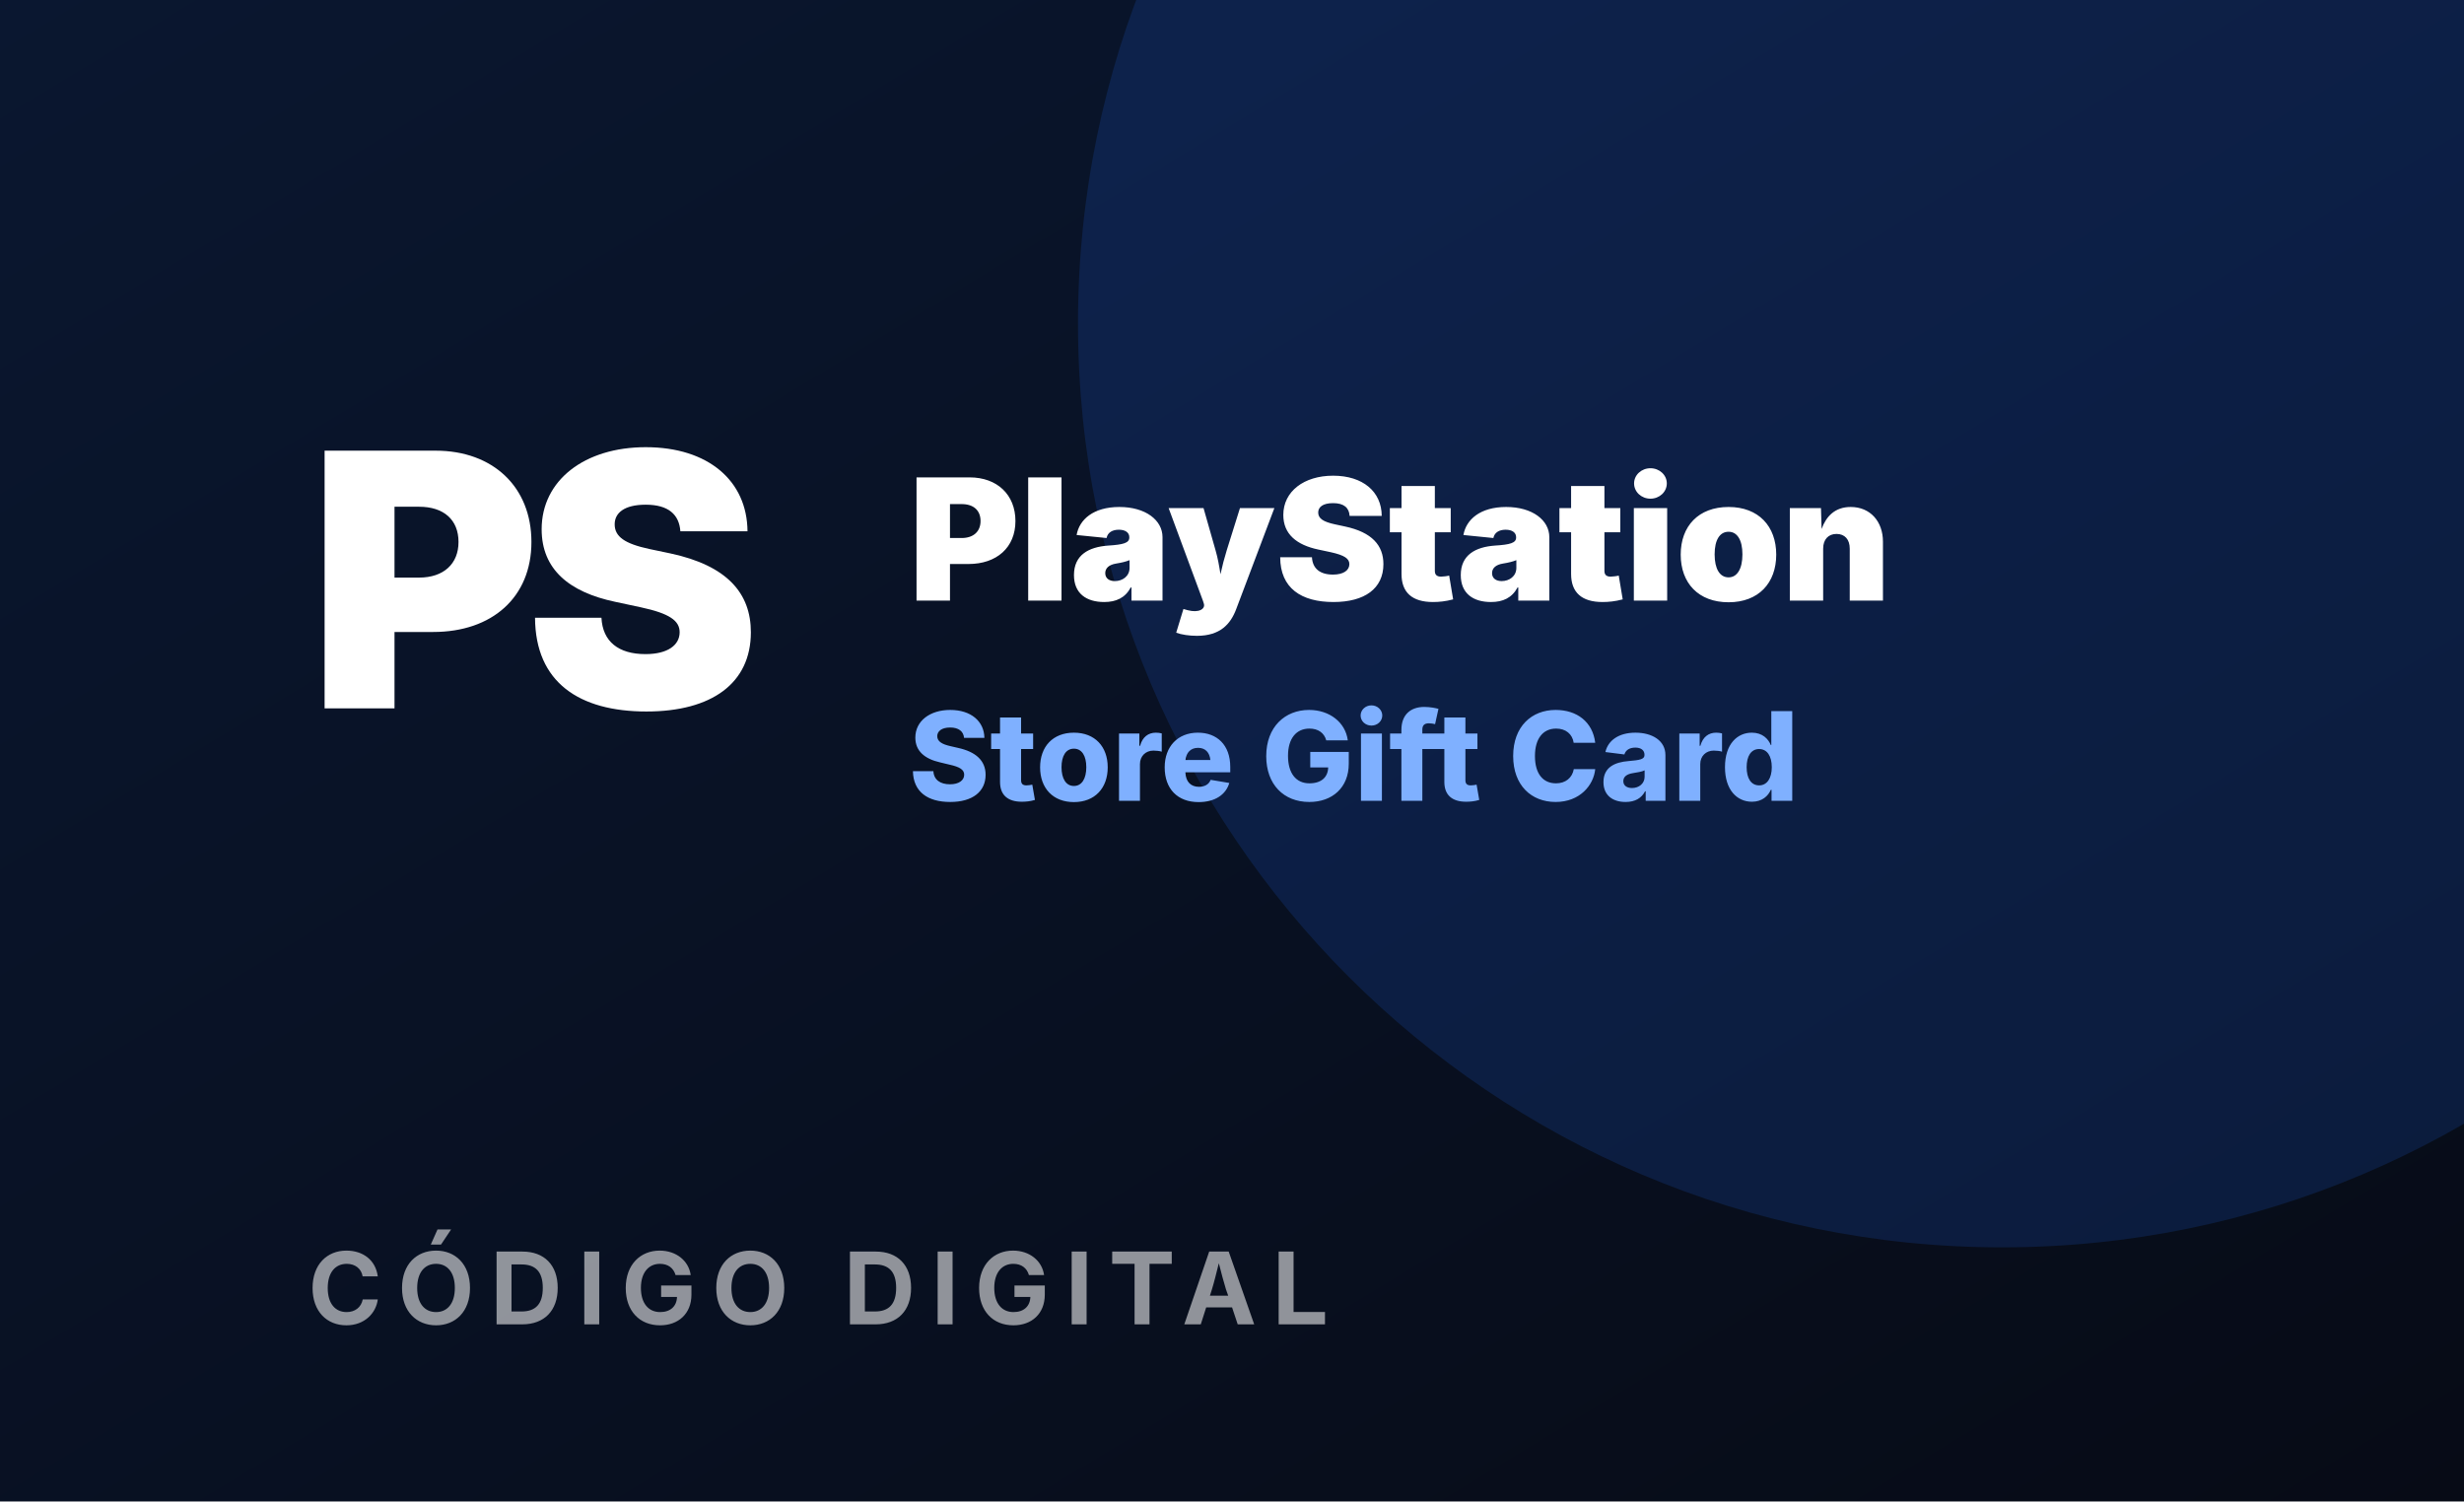
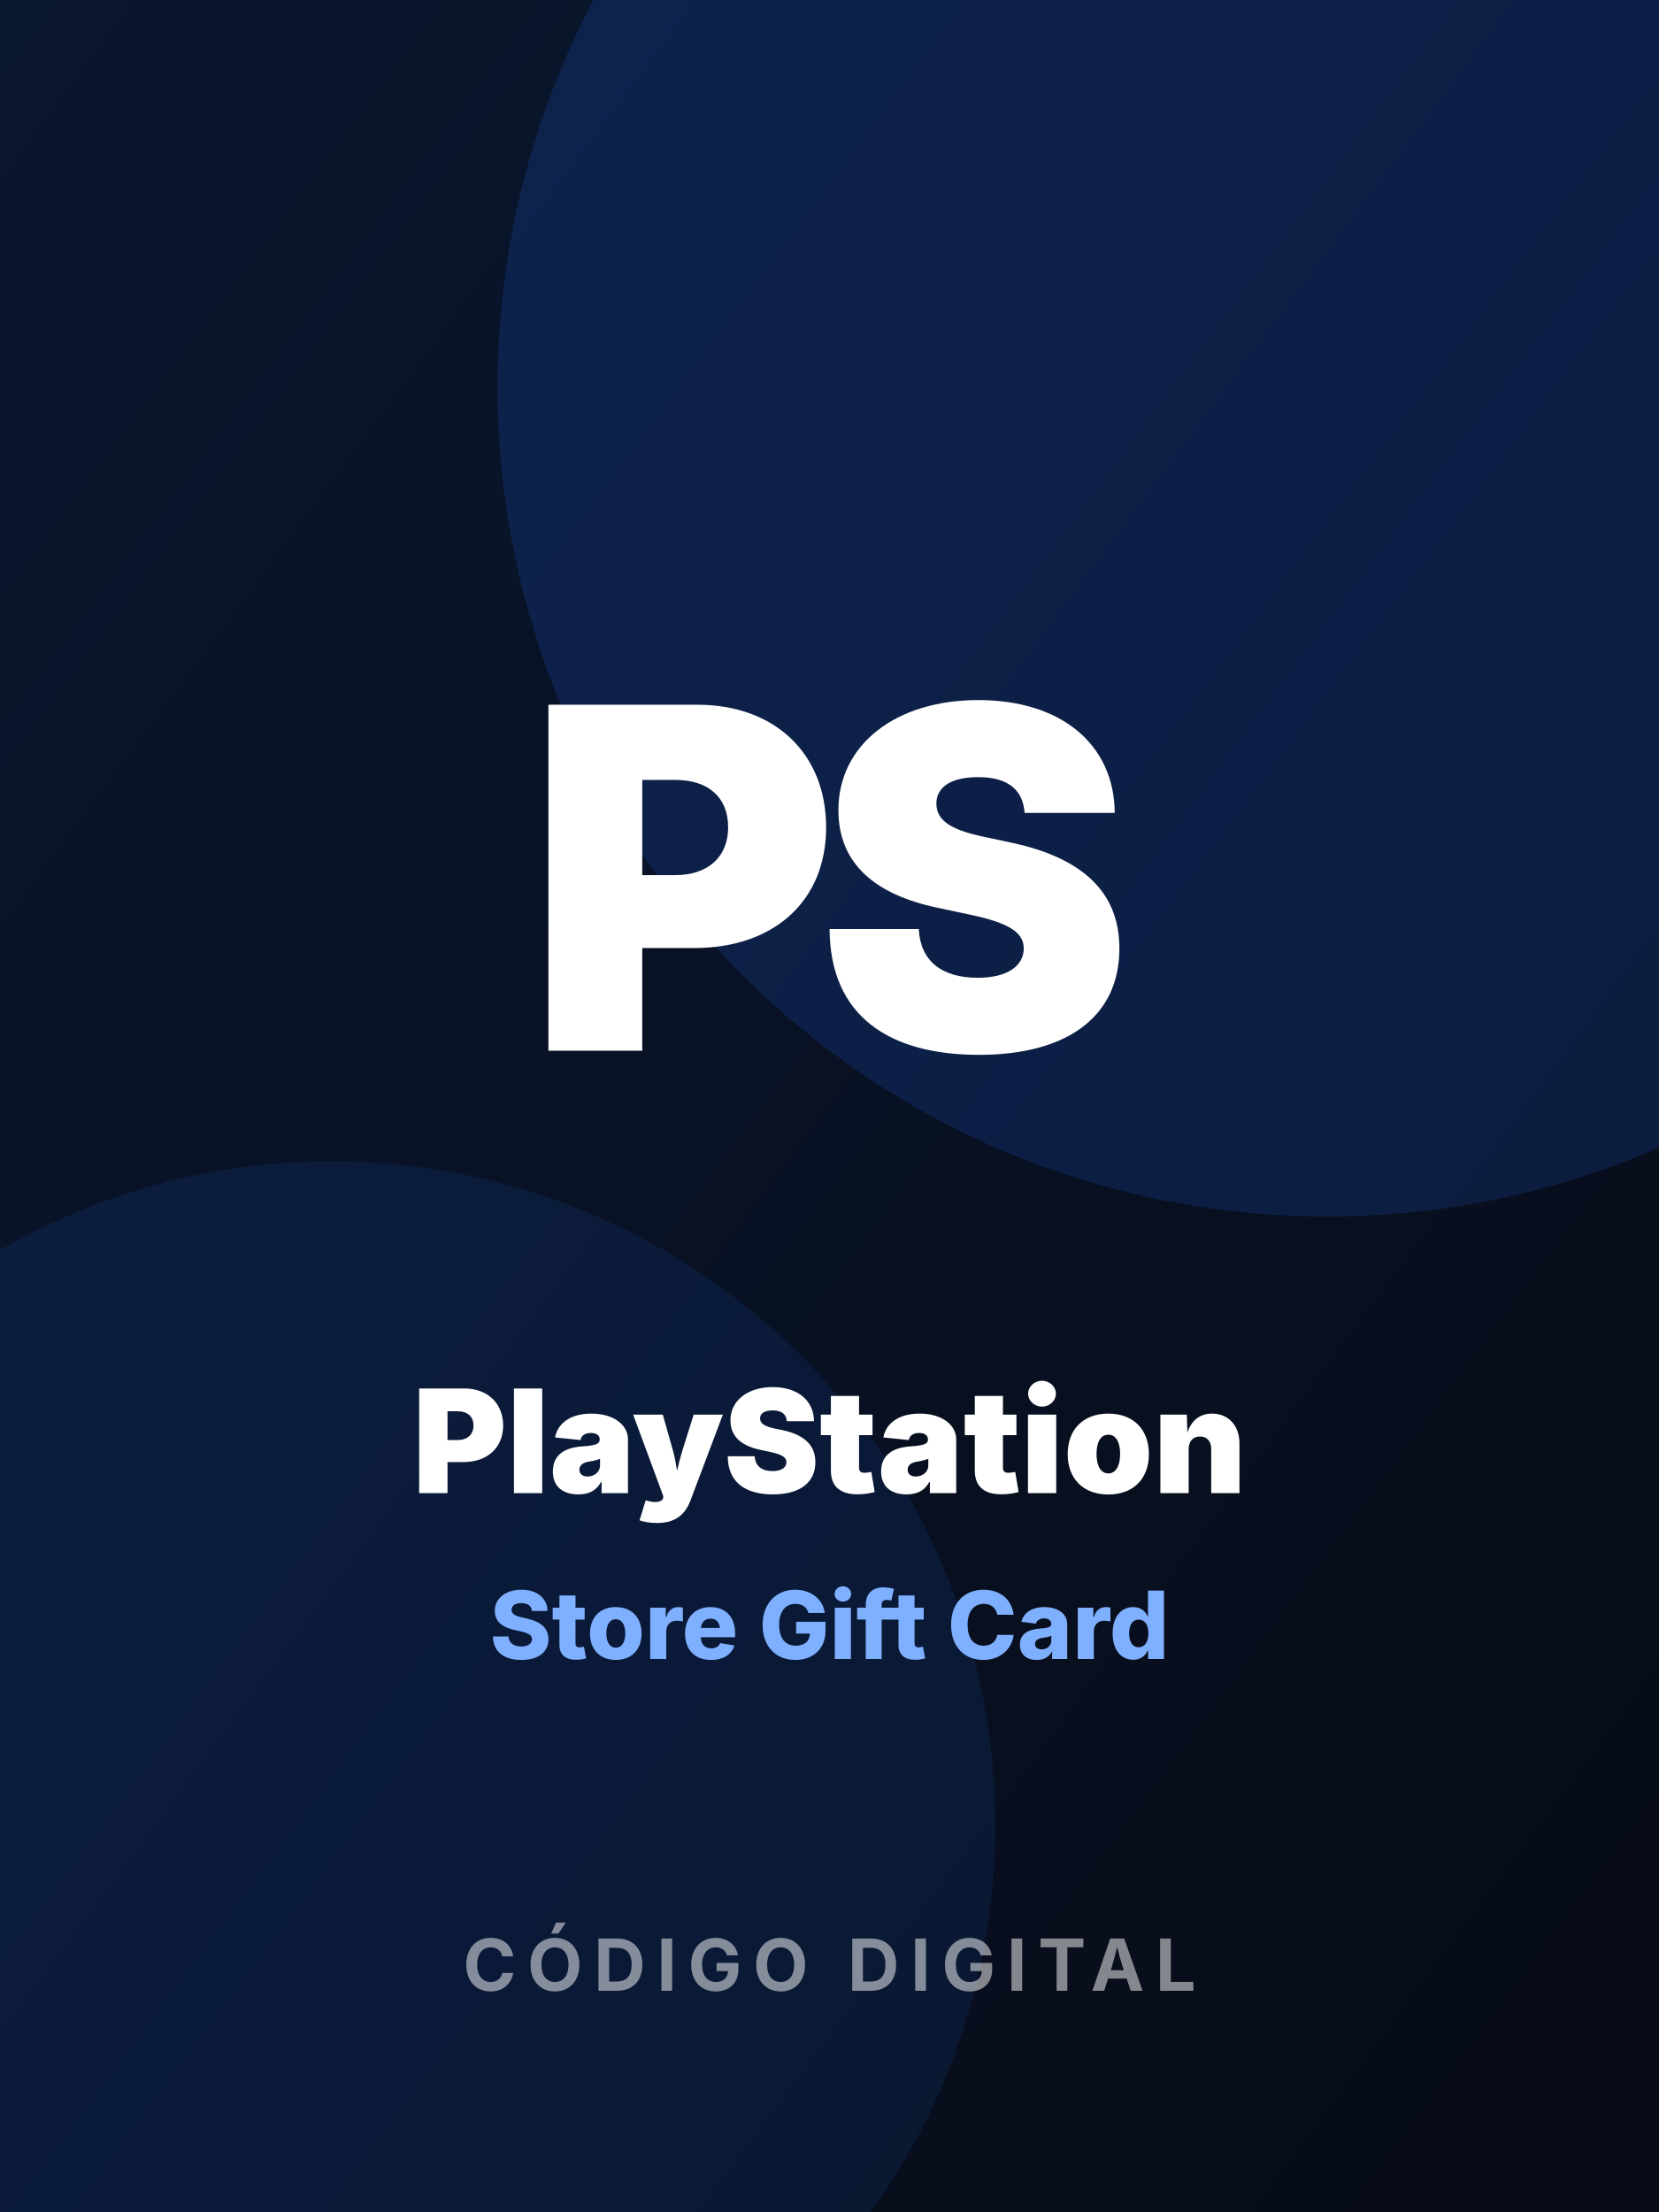
- <svg xmlns="http://www.w3.org/2000/svg" viewBox="0 0 320 195" width="320" height="195" role="img" aria-label="PlayStation Store Gift Card">
+ <svg xmlns="http://www.w3.org/2000/svg" viewBox="0 0 300 400" width="300" height="400" role="img" aria-label="PlayStation Store Gift Card">
  <defs>
    <linearGradient id="psBg" x1="0" y1="0" x2="1" y2="1">
      <stop offset="0" stop-color="#0a1730" />
      <stop offset="1" stop-color="#070b16" />
    </linearGradient>
  </defs>
-   <rect width="320" height="195" fill="url(#psBg)" />
-   <circle cx="260" cy="42" r="120" fill="#1e6fff" opacity="0.16" />
-   <text x="40" y="92" font-family="Inter,Arial,sans-serif" font-size="46" font-weight="900" fill="#fff" letter-spacing="-2">PS</text>
-   <text x="118" y="78" font-family="Inter,Arial,sans-serif" font-size="22" font-weight="900" fill="#fff">PlayStation</text>
-   <text x="118" y="104" font-family="Inter,Arial,sans-serif" font-size="16" font-weight="800" fill="#7fb0ff">Store Gift Card</text>
-   <text x="40" y="172" font-family="Inter,Arial,sans-serif" font-size="13" font-weight="700" fill="rgba(255,255,255,.55)" letter-spacing="2">CÓDIGO DIGITAL</text>
+   <rect width="300" height="400" fill="url(#psBg)" />
+   <circle cx="240" cy="70" r="150" fill="#1e6fff" opacity="0.16" />
+   <circle cx="60" cy="330" r="120" fill="#1e6fff" opacity="0.10" />
+   <text x="150" y="190" font-family="Inter,Arial,sans-serif" font-size="86" font-weight="900" fill="#fff" letter-spacing="-4" text-anchor="middle">PS</text>
+   <text x="150" y="270" font-family="Inter,Arial,sans-serif" font-size="26" font-weight="900" fill="#fff" text-anchor="middle">PlayStation</text>
+   <text x="150" y="300" font-family="Inter,Arial,sans-serif" font-size="17" font-weight="800" fill="#7fb0ff" text-anchor="middle">Store Gift Card</text>
+   <text x="150" y="360" font-family="Inter,Arial,sans-serif" font-size="13" font-weight="700" fill="rgba(255,255,255,.5)" letter-spacing="2" text-anchor="middle">CÓDIGO DIGITAL</text>
</svg>
